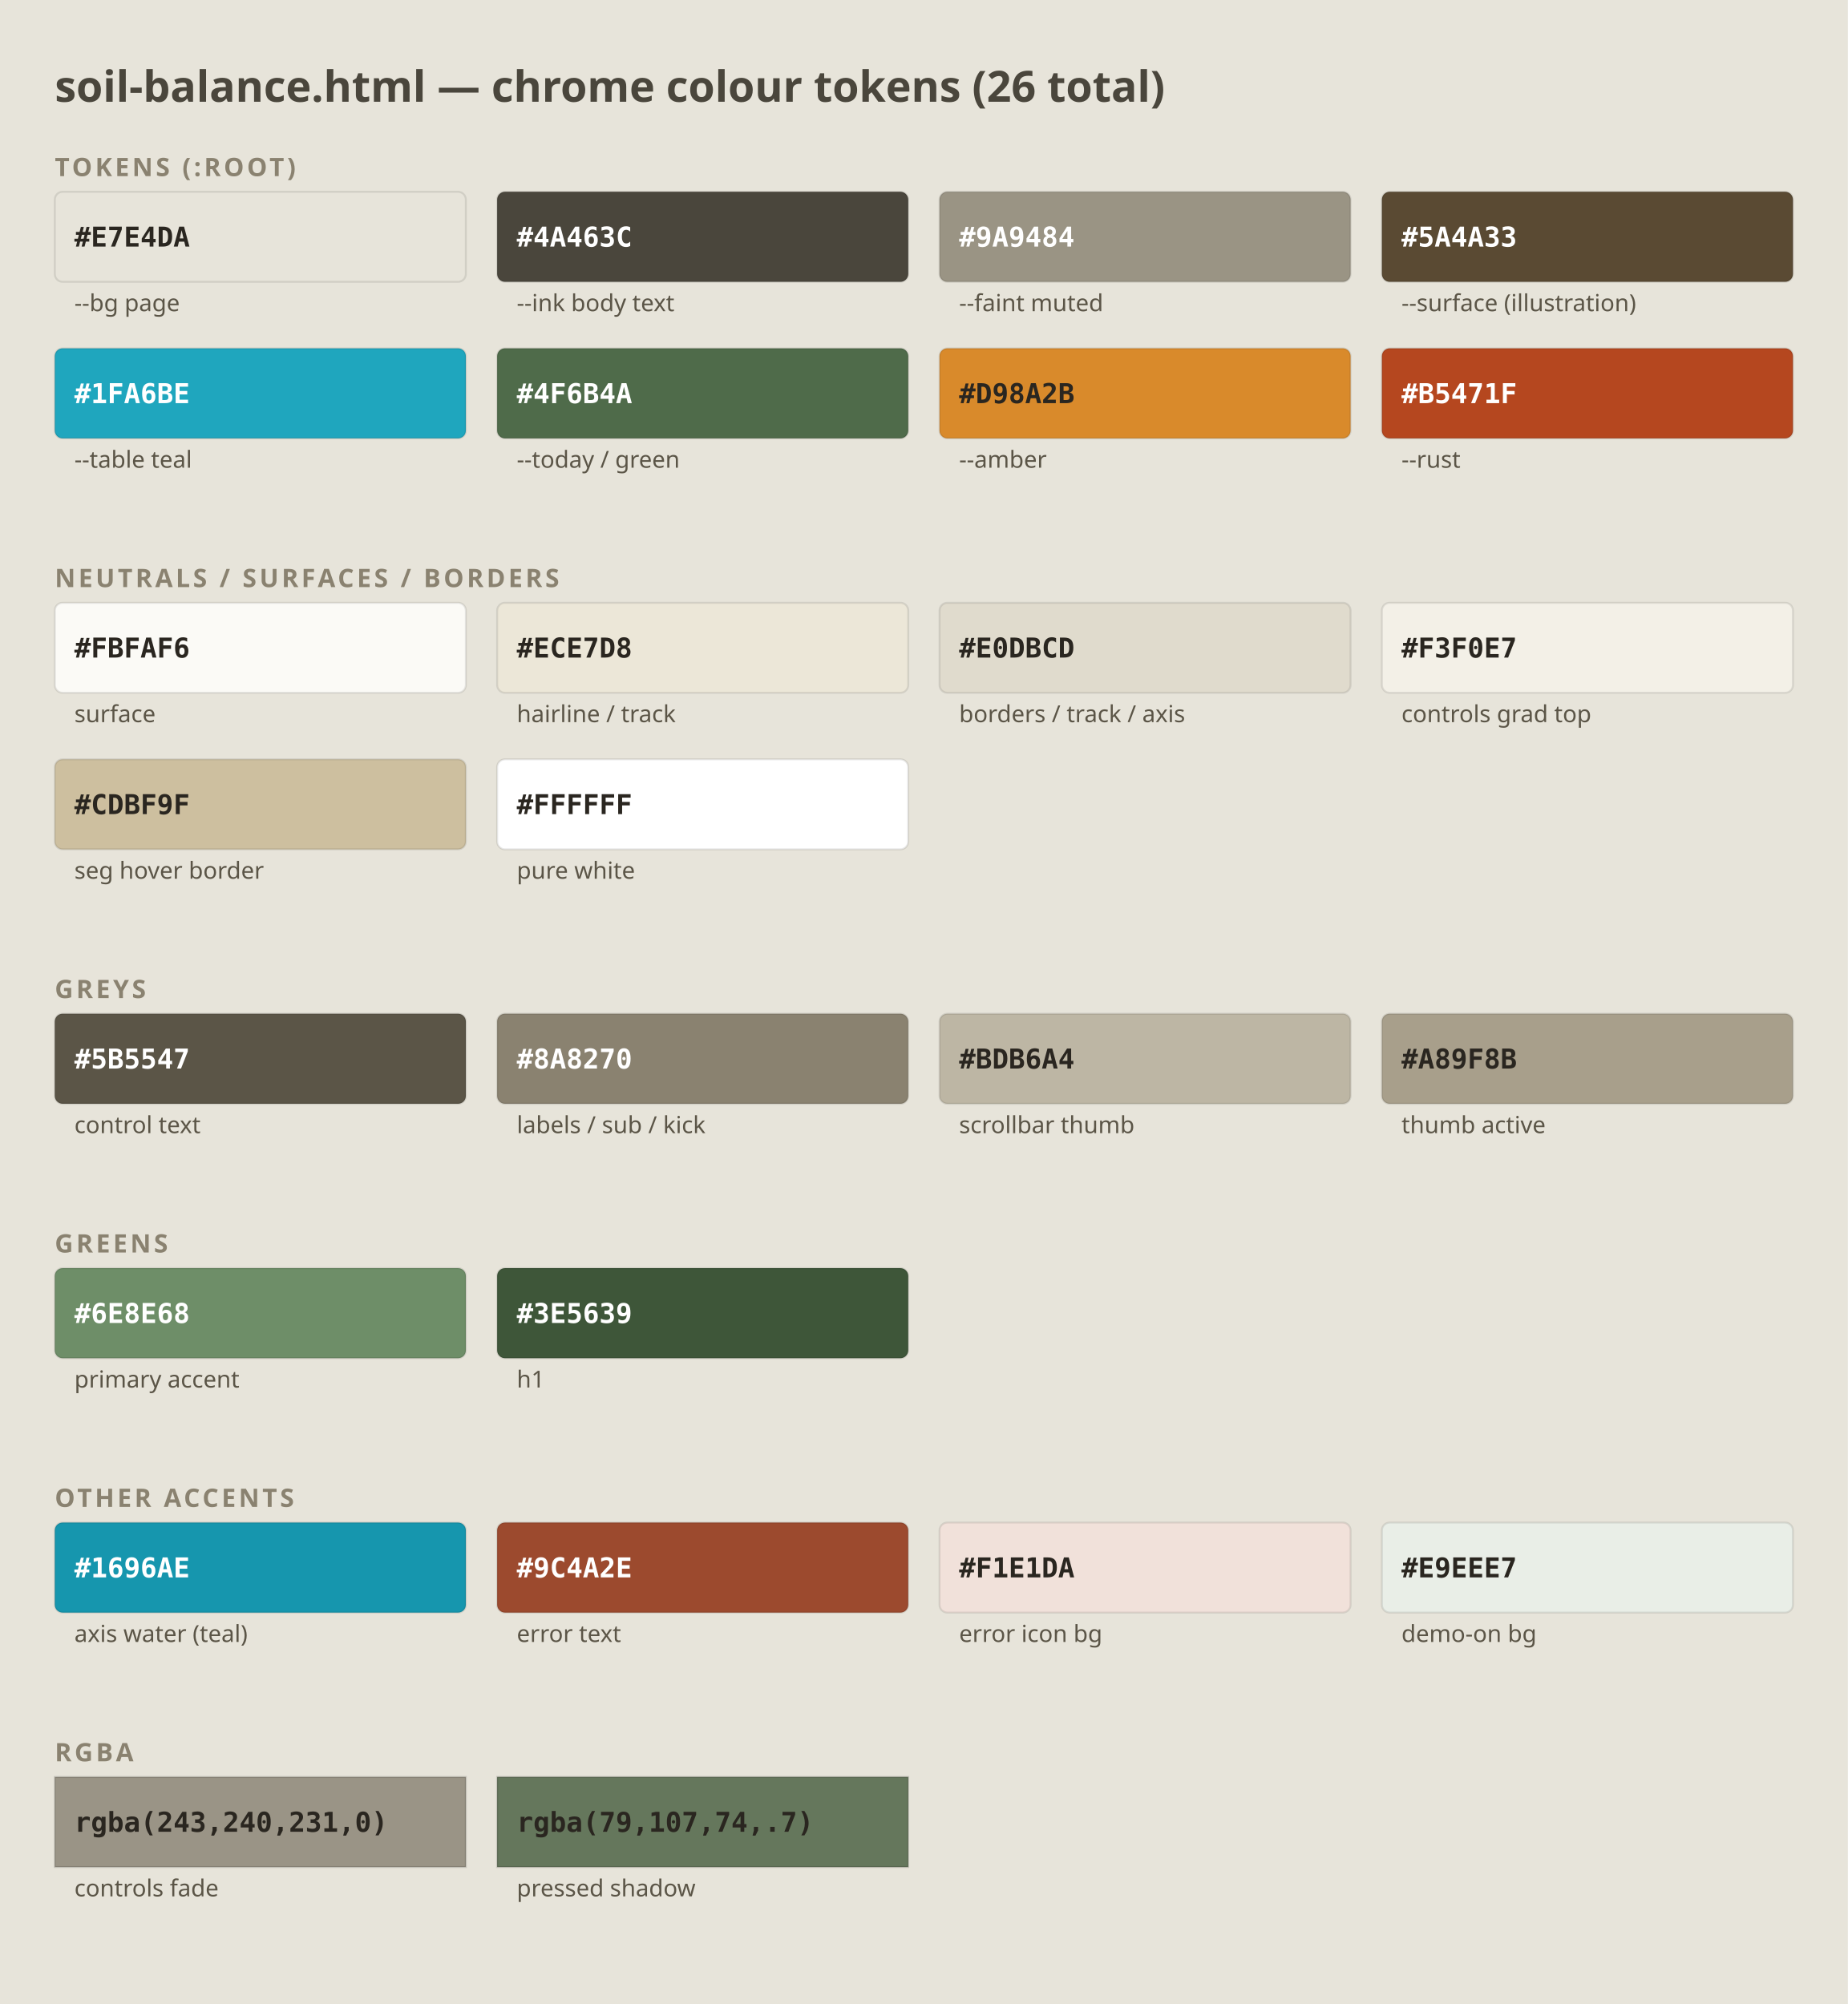
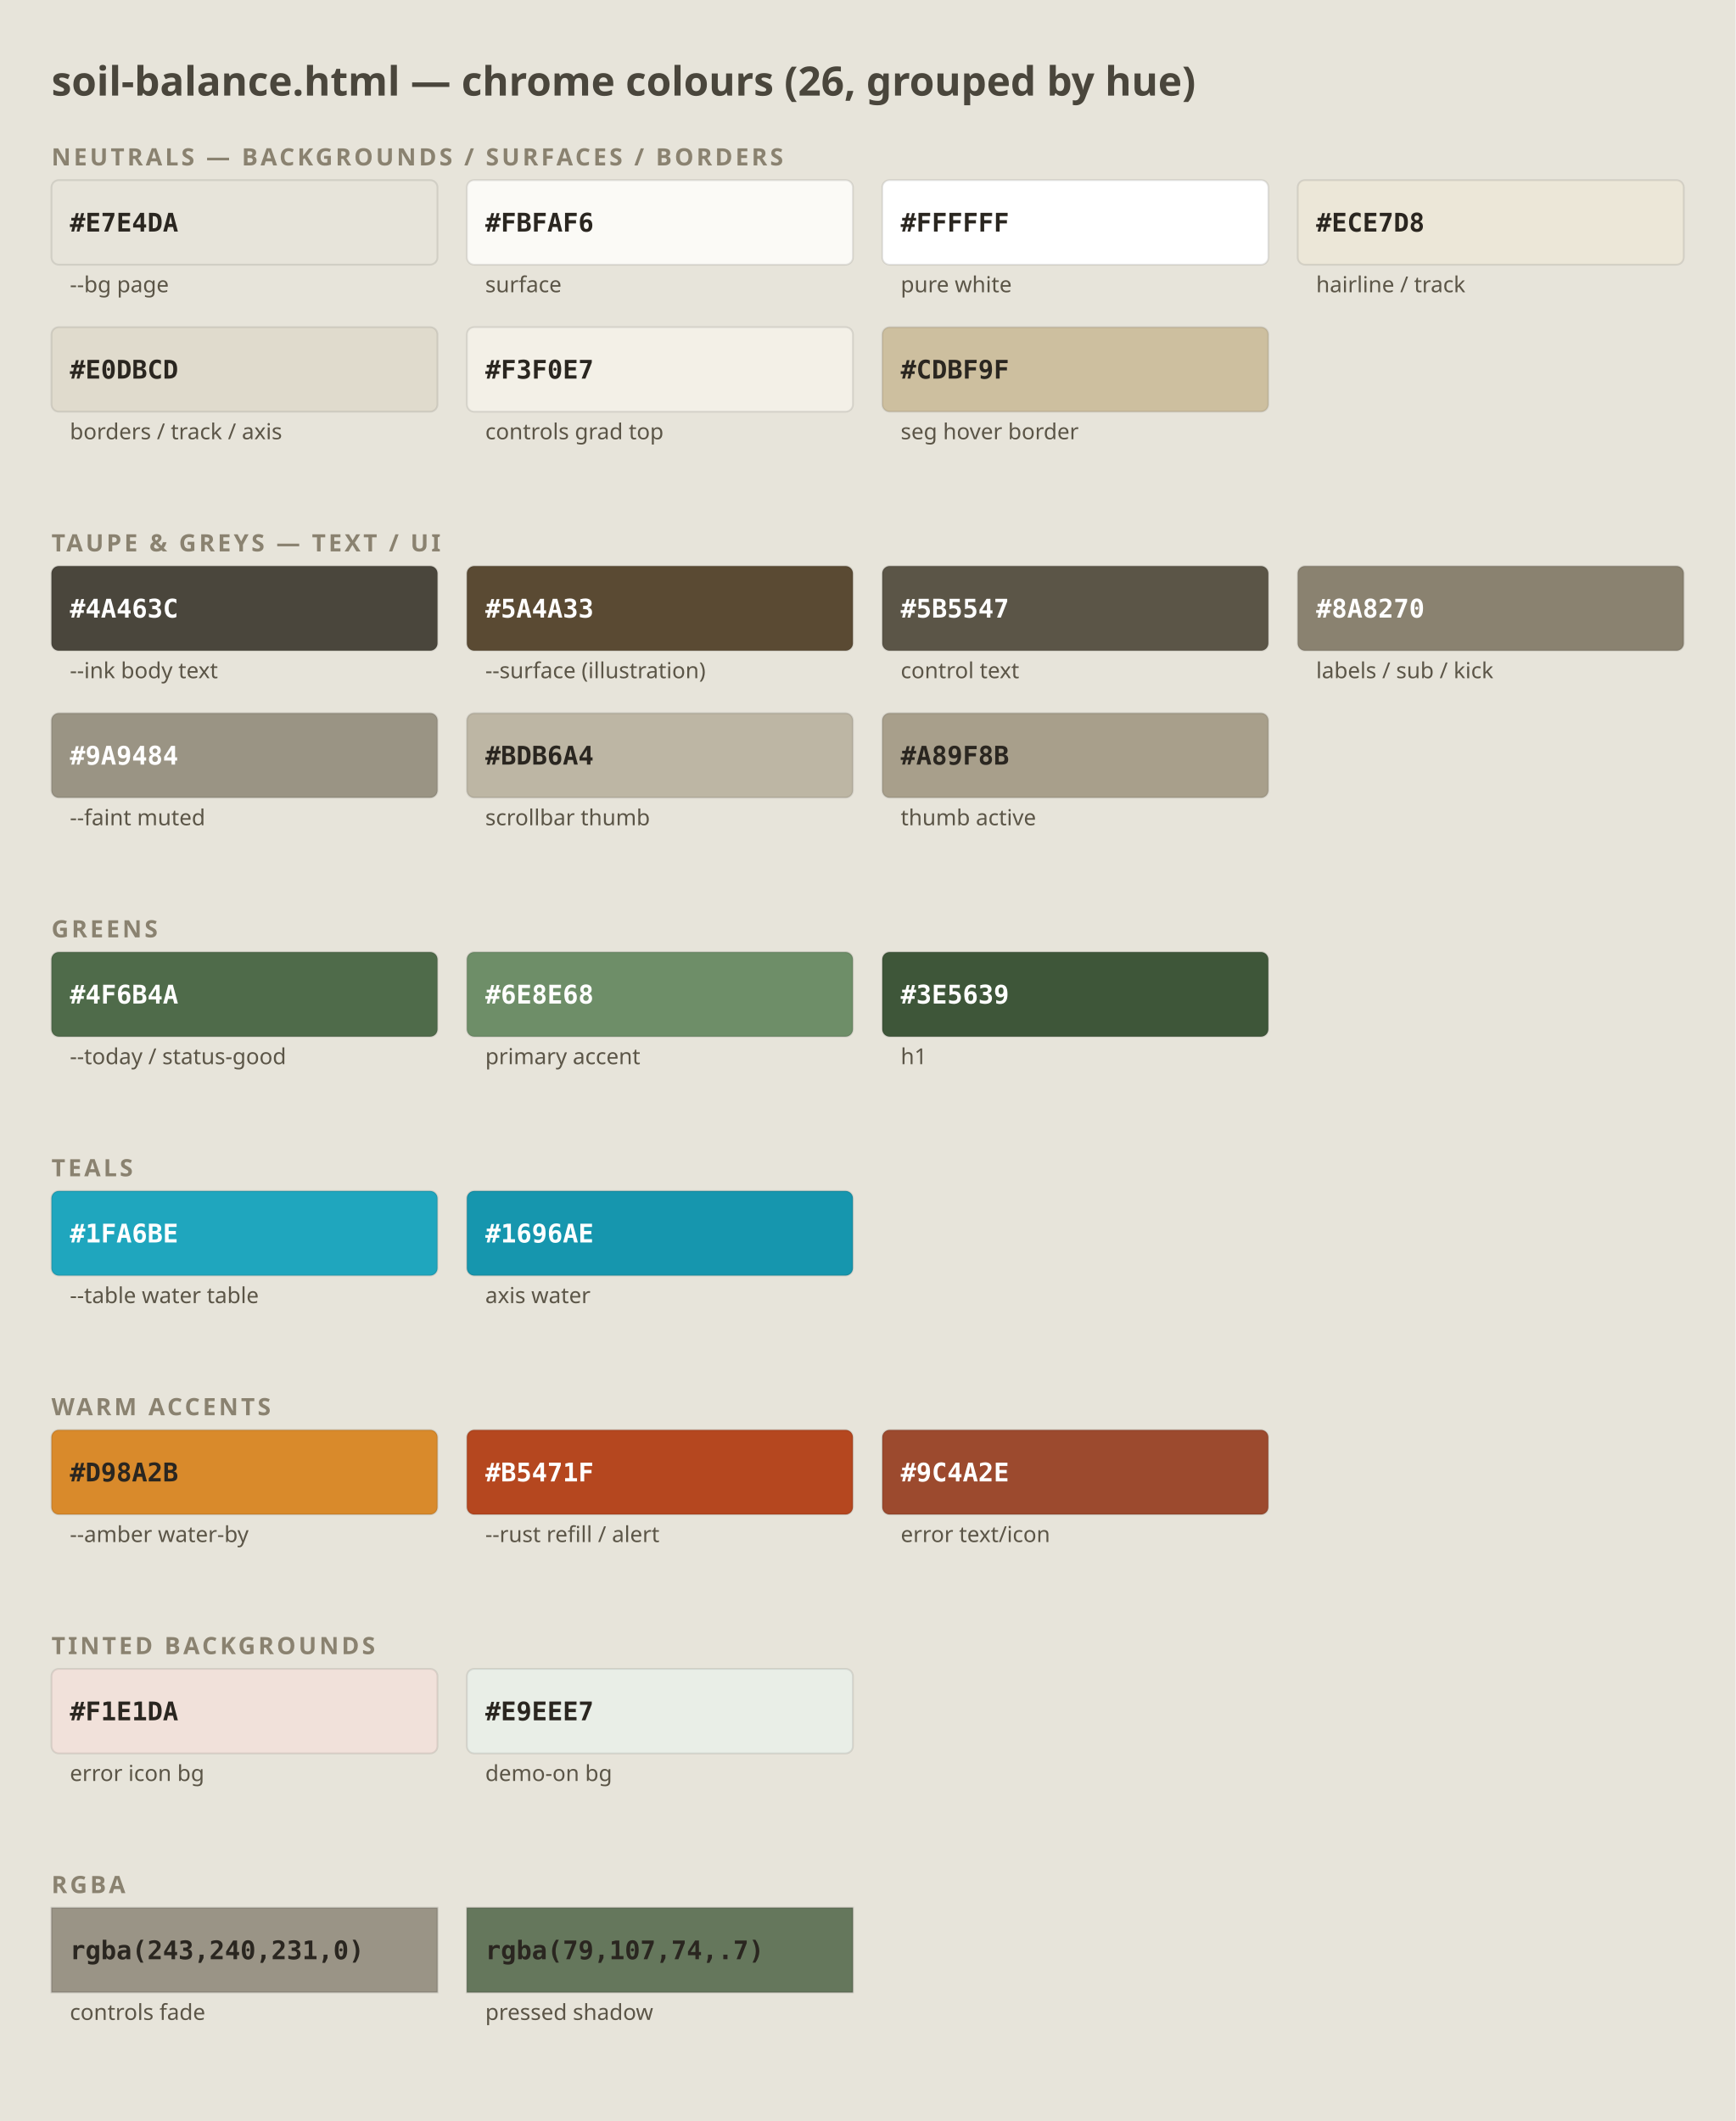
- <svg xmlns="http://www.w3.org/2000/svg" width="944" height="1024" viewBox="0 0 944 1024" font-family="ui-sans-serif,Segoe UI,system-ui,sans-serif">
-   <rect width="944" height="1024" fill="#E7E4DA" />
-   <text x="28" y="52" font-size="22" font-weight="700" fill="#4A463C">soil-balance.html — chrome colour tokens (26 total)</text>
-   <text x="28" y="90" font-size="13" font-weight="700" letter-spacing="1.5" fill="#8A8270">TOKENS  (:ROOT)</text>
+ <svg xmlns="http://www.w3.org/2000/svg" width="944" height="1154" viewBox="0 0 944 1154" font-family="ui-sans-serif,Segoe UI,system-ui,sans-serif">
+   <rect width="944" height="1154" fill="#E7E4DA" />
+   <text x="28" y="52" font-size="22" font-weight="700" fill="#4A463C">soil-balance.html — chrome colours (26, grouped by hue)</text>
+   <text x="28" y="90" font-size="13" font-weight="700" letter-spacing="1.5" fill="#8A8270">NEUTRALS — BACKGROUNDS / SURFACES / BORDERS</text>
  <rect x="28" y="98" width="210" height="46" rx="4" fill="#E7E4DA" stroke="#00000018" />
  <text x="38" y="126" font-size="14" font-weight="700" font-family="ui-monospace,Menlo,monospace" fill="#2a2620">#E7E4DA</text>
  <text x="38" y="159" font-size="12" fill="#5B5547">--bg  page</text>
-   <rect x="254" y="98" width="210" height="46" rx="4" fill="#4A463C" stroke="#00000018" />
-   <text x="264" y="126" font-size="14" font-weight="700" font-family="ui-monospace,Menlo,monospace" fill="#ffffff">#4A463C</text>
-   <text x="264" y="159" font-size="12" fill="#5B5547">--ink  body text</text>
-   <rect x="480" y="98" width="210" height="46" rx="4" fill="#9A9484" stroke="#00000018" />
-   <text x="490" y="126" font-size="14" font-weight="700" font-family="ui-monospace,Menlo,monospace" fill="#ffffff">#9A9484</text>
-   <text x="490" y="159" font-size="12" fill="#5B5547">--faint  muted</text>
-   <rect x="706" y="98" width="210" height="46" rx="4" fill="#5A4A33" stroke="#00000018" />
-   <text x="716" y="126" font-size="14" font-weight="700" font-family="ui-monospace,Menlo,monospace" fill="#ffffff">#5A4A33</text>
-   <text x="716" y="159" font-size="12" fill="#5B5547">--surface  (illustration)</text>
-   <rect x="28" y="178" width="210" height="46" rx="4" fill="#1FA6BE" stroke="#00000018" />
-   <text x="38" y="206" font-size="14" font-weight="700" font-family="ui-monospace,Menlo,monospace" fill="#ffffff">#1FA6BE</text>
-   <text x="38" y="239" font-size="12" fill="#5B5547">--table  teal</text>
-   <rect x="254" y="178" width="210" height="46" rx="4" fill="#4F6B4A" stroke="#00000018" />
-   <text x="264" y="206" font-size="14" font-weight="700" font-family="ui-monospace,Menlo,monospace" fill="#ffffff">#4F6B4A</text>
-   <text x="264" y="239" font-size="12" fill="#5B5547">--today / green</text>
-   <rect x="480" y="178" width="210" height="46" rx="4" fill="#D98A2B" stroke="#00000018" />
-   <text x="490" y="206" font-size="14" font-weight="700" font-family="ui-monospace,Menlo,monospace" fill="#2a2620">#D98A2B</text>
-   <text x="490" y="239" font-size="12" fill="#5B5547">--amber</text>
-   <rect x="706" y="178" width="210" height="46" rx="4" fill="#B5471F" stroke="#00000018" />
-   <text x="716" y="206" font-size="14" font-weight="700" font-family="ui-monospace,Menlo,monospace" fill="#ffffff">#B5471F</text>
-   <text x="716" y="239" font-size="12" fill="#5B5547">--rust</text>
-   <text x="28" y="300" font-size="13" font-weight="700" letter-spacing="1.5" fill="#8A8270">NEUTRALS / SURFACES / BORDERS</text>
-   <rect x="28" y="308" width="210" height="46" rx="4" fill="#FBFAF6" stroke="#00000018" />
-   <text x="38" y="336" font-size="14" font-weight="700" font-family="ui-monospace,Menlo,monospace" fill="#2a2620">#FBFAF6</text>
-   <text x="38" y="369" font-size="12" fill="#5B5547">surface</text>
-   <rect x="254" y="308" width="210" height="46" rx="4" fill="#ECE7D8" stroke="#00000018" />
-   <text x="264" y="336" font-size="14" font-weight="700" font-family="ui-monospace,Menlo,monospace" fill="#2a2620">#ECE7D8</text>
-   <text x="264" y="369" font-size="12" fill="#5B5547">hairline / track</text>
-   <rect x="480" y="308" width="210" height="46" rx="4" fill="#E0DBCD" stroke="#00000018" />
-   <text x="490" y="336" font-size="14" font-weight="700" font-family="ui-monospace,Menlo,monospace" fill="#2a2620">#E0DBCD</text>
-   <text x="490" y="369" font-size="12" fill="#5B5547">borders / track / axis</text>
-   <rect x="706" y="308" width="210" height="46" rx="4" fill="#F3F0E7" stroke="#00000018" />
-   <text x="716" y="336" font-size="14" font-weight="700" font-family="ui-monospace,Menlo,monospace" fill="#2a2620">#F3F0E7</text>
-   <text x="716" y="369" font-size="12" fill="#5B5547">controls grad top</text>
-   <rect x="28" y="388" width="210" height="46" rx="4" fill="#CDBF9F" stroke="#00000018" />
-   <text x="38" y="416" font-size="14" font-weight="700" font-family="ui-monospace,Menlo,monospace" fill="#2a2620">#CDBF9F</text>
-   <text x="38" y="449" font-size="12" fill="#5B5547">seg hover border</text>
-   <rect x="254" y="388" width="210" height="46" rx="4" fill="#FFFFFF" stroke="#00000018" />
-   <text x="264" y="416" font-size="14" font-weight="700" font-family="ui-monospace,Menlo,monospace" fill="#2a2620">#FFFFFF</text>
-   <text x="264" y="449" font-size="12" fill="#5B5547">pure white</text>
-   <text x="28" y="510" font-size="13" font-weight="700" letter-spacing="1.5" fill="#8A8270">GREYS</text>
-   <rect x="28" y="518" width="210" height="46" rx="4" fill="#5B5547" stroke="#00000018" />
-   <text x="38" y="546" font-size="14" font-weight="700" font-family="ui-monospace,Menlo,monospace" fill="#ffffff">#5B5547</text>
-   <text x="38" y="579" font-size="12" fill="#5B5547">control text</text>
-   <rect x="254" y="518" width="210" height="46" rx="4" fill="#8A8270" stroke="#00000018" />
-   <text x="264" y="546" font-size="14" font-weight="700" font-family="ui-monospace,Menlo,monospace" fill="#ffffff">#8A8270</text>
-   <text x="264" y="579" font-size="12" fill="#5B5547">labels / sub / kick</text>
-   <rect x="480" y="518" width="210" height="46" rx="4" fill="#BDB6A4" stroke="#00000018" />
-   <text x="490" y="546" font-size="14" font-weight="700" font-family="ui-monospace,Menlo,monospace" fill="#2a2620">#BDB6A4</text>
-   <text x="490" y="579" font-size="12" fill="#5B5547">scrollbar thumb</text>
-   <rect x="706" y="518" width="210" height="46" rx="4" fill="#A89F8B" stroke="#00000018" />
-   <text x="716" y="546" font-size="14" font-weight="700" font-family="ui-monospace,Menlo,monospace" fill="#2a2620">#A89F8B</text>
-   <text x="716" y="579" font-size="12" fill="#5B5547">thumb active</text>
-   <text x="28" y="640" font-size="13" font-weight="700" letter-spacing="1.5" fill="#8A8270">GREENS</text>
-   <rect x="28" y="648" width="210" height="46" rx="4" fill="#6E8E68" stroke="#00000018" />
-   <text x="38" y="676" font-size="14" font-weight="700" font-family="ui-monospace,Menlo,monospace" fill="#ffffff">#6E8E68</text>
-   <text x="38" y="709" font-size="12" fill="#5B5547">primary accent</text>
-   <rect x="254" y="648" width="210" height="46" rx="4" fill="#3E5639" stroke="#00000018" />
-   <text x="264" y="676" font-size="14" font-weight="700" font-family="ui-monospace,Menlo,monospace" fill="#ffffff">#3E5639</text>
-   <text x="264" y="709" font-size="12" fill="#5B5547">h1</text>
-   <text x="28" y="770" font-size="13" font-weight="700" letter-spacing="1.5" fill="#8A8270">OTHER ACCENTS</text>
-   <rect x="28" y="778" width="210" height="46" rx="4" fill="#1696AE" stroke="#00000018" />
-   <text x="38" y="806" font-size="14" font-weight="700" font-family="ui-monospace,Menlo,monospace" fill="#ffffff">#1696AE</text>
-   <text x="38" y="839" font-size="12" fill="#5B5547">axis water  (teal)</text>
-   <rect x="254" y="778" width="210" height="46" rx="4" fill="#9C4A2E" stroke="#00000018" />
-   <text x="264" y="806" font-size="14" font-weight="700" font-family="ui-monospace,Menlo,monospace" fill="#ffffff">#9C4A2E</text>
-   <text x="264" y="839" font-size="12" fill="#5B5547">error text</text>
-   <rect x="480" y="778" width="210" height="46" rx="4" fill="#F1E1DA" stroke="#00000018" />
-   <text x="490" y="806" font-size="14" font-weight="700" font-family="ui-monospace,Menlo,monospace" fill="#2a2620">#F1E1DA</text>
-   <text x="490" y="839" font-size="12" fill="#5B5547">error icon bg</text>
-   <rect x="706" y="778" width="210" height="46" rx="4" fill="#E9EEE7" stroke="#00000018" />
-   <text x="716" y="806" font-size="14" font-weight="700" font-family="ui-monospace,Menlo,monospace" fill="#2a2620">#E9EEE7</text>
-   <text x="716" y="839" font-size="12" fill="#5B5547">demo-on bg</text>
-   <text x="28" y="900" font-size="13" font-weight="700" letter-spacing="1.5" fill="#8A8270">RGBA</text>
-   <rect x="28" y="908" width="210" height="46" fill="#9a9486" />
-   <rect x="28" y="908" width="210" height="46" fill="rgba(243,240,231,0)" stroke="#00000022" />
-   <text x="38" y="936" font-size="14" font-weight="700" font-family="ui-monospace,Menlo,monospace" fill="#2a2620">rgba(243,240,231,0)</text>
-   <text x="38" y="969" font-size="12" fill="#5B5547">controls fade</text>
-   <rect x="254" y="908" width="210" height="46" fill="#9a9486" />
-   <rect x="254" y="908" width="210" height="46" fill="rgba(79,107,74,.7)" stroke="#00000022" />
-   <text x="264" y="936" font-size="14" font-weight="700" font-family="ui-monospace,Menlo,monospace" fill="#2a2620">rgba(79,107,74,.7)</text>
-   <text x="264" y="969" font-size="12" fill="#5B5547">pressed shadow</text>
+   <rect x="254" y="98" width="210" height="46" rx="4" fill="#FBFAF6" stroke="#00000018" />
+   <text x="264" y="126" font-size="14" font-weight="700" font-family="ui-monospace,Menlo,monospace" fill="#2a2620">#FBFAF6</text>
+   <text x="264" y="159" font-size="12" fill="#5B5547">surface</text>
+   <rect x="480" y="98" width="210" height="46" rx="4" fill="#FFFFFF" stroke="#00000018" />
+   <text x="490" y="126" font-size="14" font-weight="700" font-family="ui-monospace,Menlo,monospace" fill="#2a2620">#FFFFFF</text>
+   <text x="490" y="159" font-size="12" fill="#5B5547">pure white</text>
+   <rect x="706" y="98" width="210" height="46" rx="4" fill="#ECE7D8" stroke="#00000018" />
+   <text x="716" y="126" font-size="14" font-weight="700" font-family="ui-monospace,Menlo,monospace" fill="#2a2620">#ECE7D8</text>
+   <text x="716" y="159" font-size="12" fill="#5B5547">hairline / track</text>
+   <rect x="28" y="178" width="210" height="46" rx="4" fill="#E0DBCD" stroke="#00000018" />
+   <text x="38" y="206" font-size="14" font-weight="700" font-family="ui-monospace,Menlo,monospace" fill="#2a2620">#E0DBCD</text>
+   <text x="38" y="239" font-size="12" fill="#5B5547">borders / track / axis</text>
+   <rect x="254" y="178" width="210" height="46" rx="4" fill="#F3F0E7" stroke="#00000018" />
+   <text x="264" y="206" font-size="14" font-weight="700" font-family="ui-monospace,Menlo,monospace" fill="#2a2620">#F3F0E7</text>
+   <text x="264" y="239" font-size="12" fill="#5B5547">controls grad top</text>
+   <rect x="480" y="178" width="210" height="46" rx="4" fill="#CDBF9F" stroke="#00000018" />
+   <text x="490" y="206" font-size="14" font-weight="700" font-family="ui-monospace,Menlo,monospace" fill="#2a2620">#CDBF9F</text>
+   <text x="490" y="239" font-size="12" fill="#5B5547">seg hover border</text>
+   <text x="28" y="300" font-size="13" font-weight="700" letter-spacing="1.5" fill="#8A8270">TAUPE &amp; GREYS — TEXT / UI</text>
+   <rect x="28" y="308" width="210" height="46" rx="4" fill="#4A463C" stroke="#00000018" />
+   <text x="38" y="336" font-size="14" font-weight="700" font-family="ui-monospace,Menlo,monospace" fill="#ffffff">#4A463C</text>
+   <text x="38" y="369" font-size="12" fill="#5B5547">--ink  body text</text>
+   <rect x="254" y="308" width="210" height="46" rx="4" fill="#5A4A33" stroke="#00000018" />
+   <text x="264" y="336" font-size="14" font-weight="700" font-family="ui-monospace,Menlo,monospace" fill="#ffffff">#5A4A33</text>
+   <text x="264" y="369" font-size="12" fill="#5B5547">--surface  (illustration)</text>
+   <rect x="480" y="308" width="210" height="46" rx="4" fill="#5B5547" stroke="#00000018" />
+   <text x="490" y="336" font-size="14" font-weight="700" font-family="ui-monospace,Menlo,monospace" fill="#ffffff">#5B5547</text>
+   <text x="490" y="369" font-size="12" fill="#5B5547">control text</text>
+   <rect x="706" y="308" width="210" height="46" rx="4" fill="#8A8270" stroke="#00000018" />
+   <text x="716" y="336" font-size="14" font-weight="700" font-family="ui-monospace,Menlo,monospace" fill="#ffffff">#8A8270</text>
+   <text x="716" y="369" font-size="12" fill="#5B5547">labels / sub / kick</text>
+   <rect x="28" y="388" width="210" height="46" rx="4" fill="#9A9484" stroke="#00000018" />
+   <text x="38" y="416" font-size="14" font-weight="700" font-family="ui-monospace,Menlo,monospace" fill="#ffffff">#9A9484</text>
+   <text x="38" y="449" font-size="12" fill="#5B5547">--faint  muted</text>
+   <rect x="254" y="388" width="210" height="46" rx="4" fill="#BDB6A4" stroke="#00000018" />
+   <text x="264" y="416" font-size="14" font-weight="700" font-family="ui-monospace,Menlo,monospace" fill="#2a2620">#BDB6A4</text>
+   <text x="264" y="449" font-size="12" fill="#5B5547">scrollbar thumb</text>
+   <rect x="480" y="388" width="210" height="46" rx="4" fill="#A89F8B" stroke="#00000018" />
+   <text x="490" y="416" font-size="14" font-weight="700" font-family="ui-monospace,Menlo,monospace" fill="#2a2620">#A89F8B</text>
+   <text x="490" y="449" font-size="12" fill="#5B5547">thumb active</text>
+   <text x="28" y="510" font-size="13" font-weight="700" letter-spacing="1.5" fill="#8A8270">GREENS</text>
+   <rect x="28" y="518" width="210" height="46" rx="4" fill="#4F6B4A" stroke="#00000018" />
+   <text x="38" y="546" font-size="14" font-weight="700" font-family="ui-monospace,Menlo,monospace" fill="#ffffff">#4F6B4A</text>
+   <text x="38" y="579" font-size="12" fill="#5B5547">--today / status-good</text>
+   <rect x="254" y="518" width="210" height="46" rx="4" fill="#6E8E68" stroke="#00000018" />
+   <text x="264" y="546" font-size="14" font-weight="700" font-family="ui-monospace,Menlo,monospace" fill="#ffffff">#6E8E68</text>
+   <text x="264" y="579" font-size="12" fill="#5B5547">primary accent</text>
+   <rect x="480" y="518" width="210" height="46" rx="4" fill="#3E5639" stroke="#00000018" />
+   <text x="490" y="546" font-size="14" font-weight="700" font-family="ui-monospace,Menlo,monospace" fill="#ffffff">#3E5639</text>
+   <text x="490" y="579" font-size="12" fill="#5B5547">h1</text>
+   <text x="28" y="640" font-size="13" font-weight="700" letter-spacing="1.5" fill="#8A8270">TEALS</text>
+   <rect x="28" y="648" width="210" height="46" rx="4" fill="#1FA6BE" stroke="#00000018" />
+   <text x="38" y="676" font-size="14" font-weight="700" font-family="ui-monospace,Menlo,monospace" fill="#ffffff">#1FA6BE</text>
+   <text x="38" y="709" font-size="12" fill="#5B5547">--table  water table</text>
+   <rect x="254" y="648" width="210" height="46" rx="4" fill="#1696AE" stroke="#00000018" />
+   <text x="264" y="676" font-size="14" font-weight="700" font-family="ui-monospace,Menlo,monospace" fill="#ffffff">#1696AE</text>
+   <text x="264" y="709" font-size="12" fill="#5B5547">axis water</text>
+   <text x="28" y="770" font-size="13" font-weight="700" letter-spacing="1.5" fill="#8A8270">WARM ACCENTS</text>
+   <rect x="28" y="778" width="210" height="46" rx="4" fill="#D98A2B" stroke="#00000018" />
+   <text x="38" y="806" font-size="14" font-weight="700" font-family="ui-monospace,Menlo,monospace" fill="#2a2620">#D98A2B</text>
+   <text x="38" y="839" font-size="12" fill="#5B5547">--amber  water-by</text>
+   <rect x="254" y="778" width="210" height="46" rx="4" fill="#B5471F" stroke="#00000018" />
+   <text x="264" y="806" font-size="14" font-weight="700" font-family="ui-monospace,Menlo,monospace" fill="#ffffff">#B5471F</text>
+   <text x="264" y="839" font-size="12" fill="#5B5547">--rust  refill / alert</text>
+   <rect x="480" y="778" width="210" height="46" rx="4" fill="#9C4A2E" stroke="#00000018" />
+   <text x="490" y="806" font-size="14" font-weight="700" font-family="ui-monospace,Menlo,monospace" fill="#ffffff">#9C4A2E</text>
+   <text x="490" y="839" font-size="12" fill="#5B5547">error text/icon</text>
+   <text x="28" y="900" font-size="13" font-weight="700" letter-spacing="1.5" fill="#8A8270">TINTED BACKGROUNDS</text>
+   <rect x="28" y="908" width="210" height="46" rx="4" fill="#F1E1DA" stroke="#00000018" />
+   <text x="38" y="936" font-size="14" font-weight="700" font-family="ui-monospace,Menlo,monospace" fill="#2a2620">#F1E1DA</text>
+   <text x="38" y="969" font-size="12" fill="#5B5547">error icon bg</text>
+   <rect x="254" y="908" width="210" height="46" rx="4" fill="#E9EEE7" stroke="#00000018" />
+   <text x="264" y="936" font-size="14" font-weight="700" font-family="ui-monospace,Menlo,monospace" fill="#2a2620">#E9EEE7</text>
+   <text x="264" y="969" font-size="12" fill="#5B5547">demo-on bg</text>
+   <text x="28" y="1030" font-size="13" font-weight="700" letter-spacing="1.5" fill="#8A8270">RGBA</text>
+   <rect x="28" y="1038" width="210" height="46" fill="#9a9486" />
+   <rect x="28" y="1038" width="210" height="46" fill="rgba(243,240,231,0)" stroke="#00000022" />
+   <text x="38" y="1066" font-size="14" font-weight="700" font-family="ui-monospace,Menlo,monospace" fill="#2a2620">rgba(243,240,231,0)</text>
+   <text x="38" y="1099" font-size="12" fill="#5B5547">controls fade</text>
+   <rect x="254" y="1038" width="210" height="46" fill="#9a9486" />
+   <rect x="254" y="1038" width="210" height="46" fill="rgba(79,107,74,.7)" stroke="#00000022" />
+   <text x="264" y="1066" font-size="14" font-weight="700" font-family="ui-monospace,Menlo,monospace" fill="#2a2620">rgba(79,107,74,.7)</text>
+   <text x="264" y="1099" font-size="12" fill="#5B5547">pressed shadow</text>
</svg>
